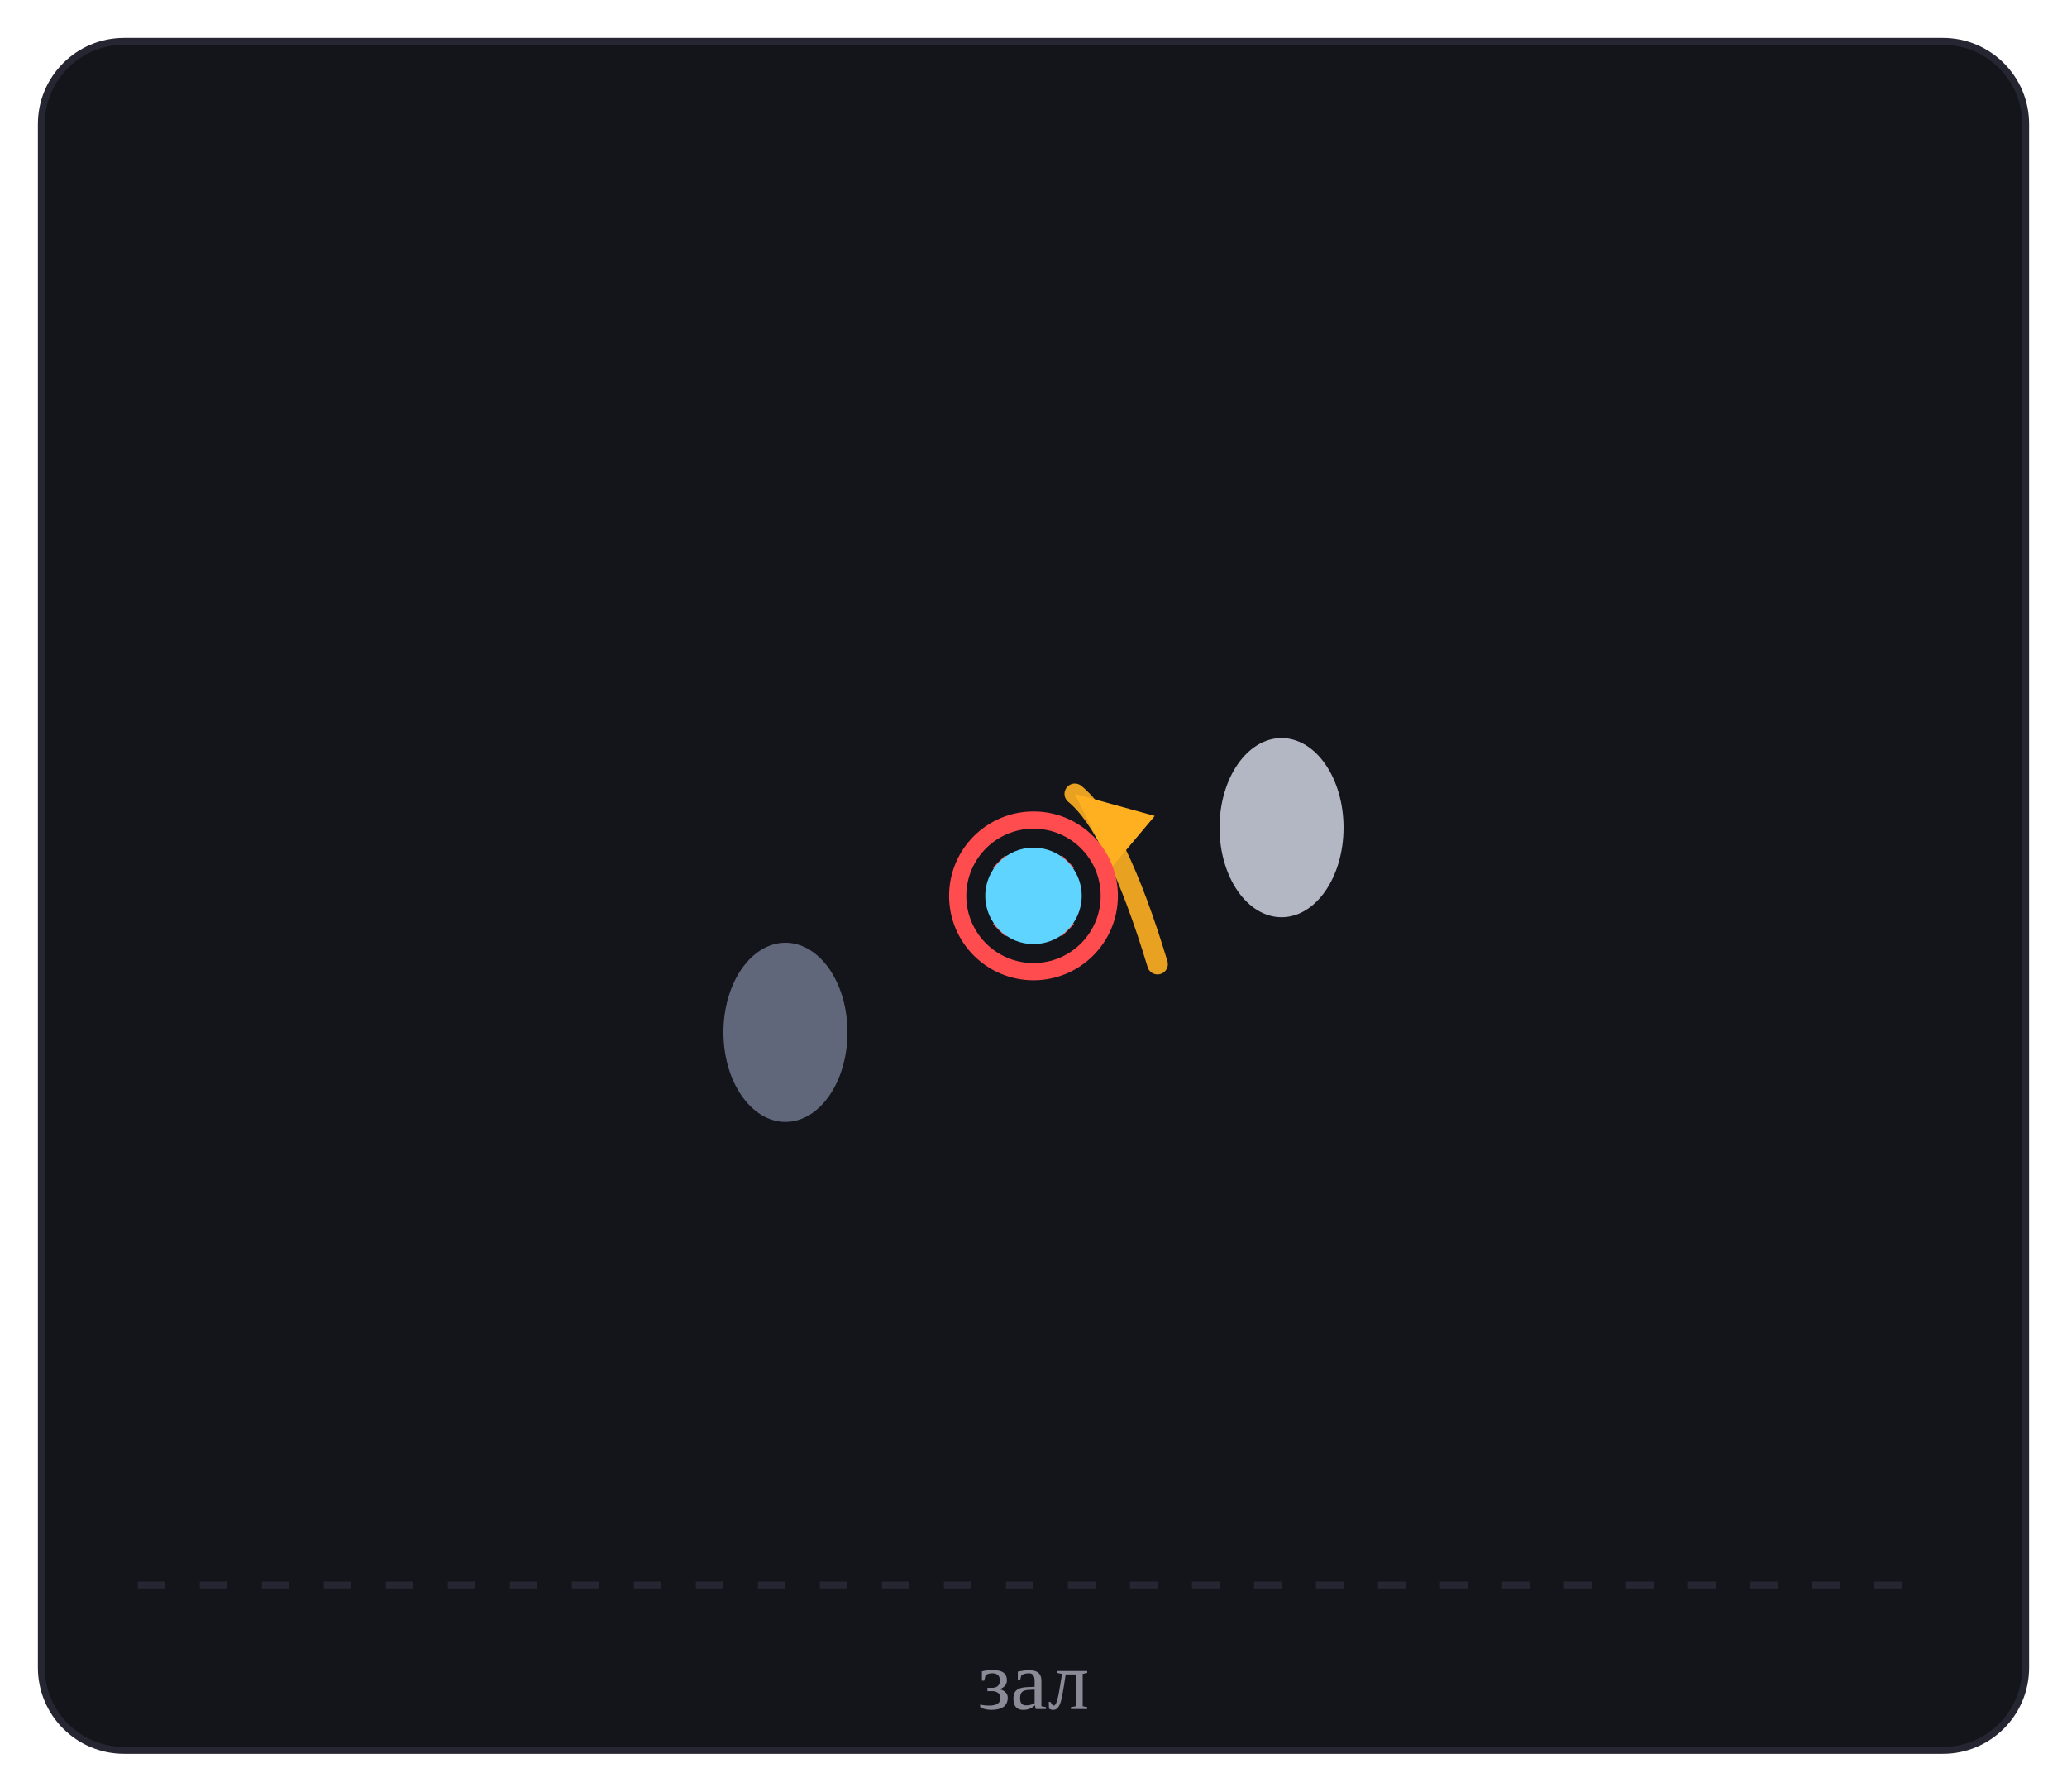
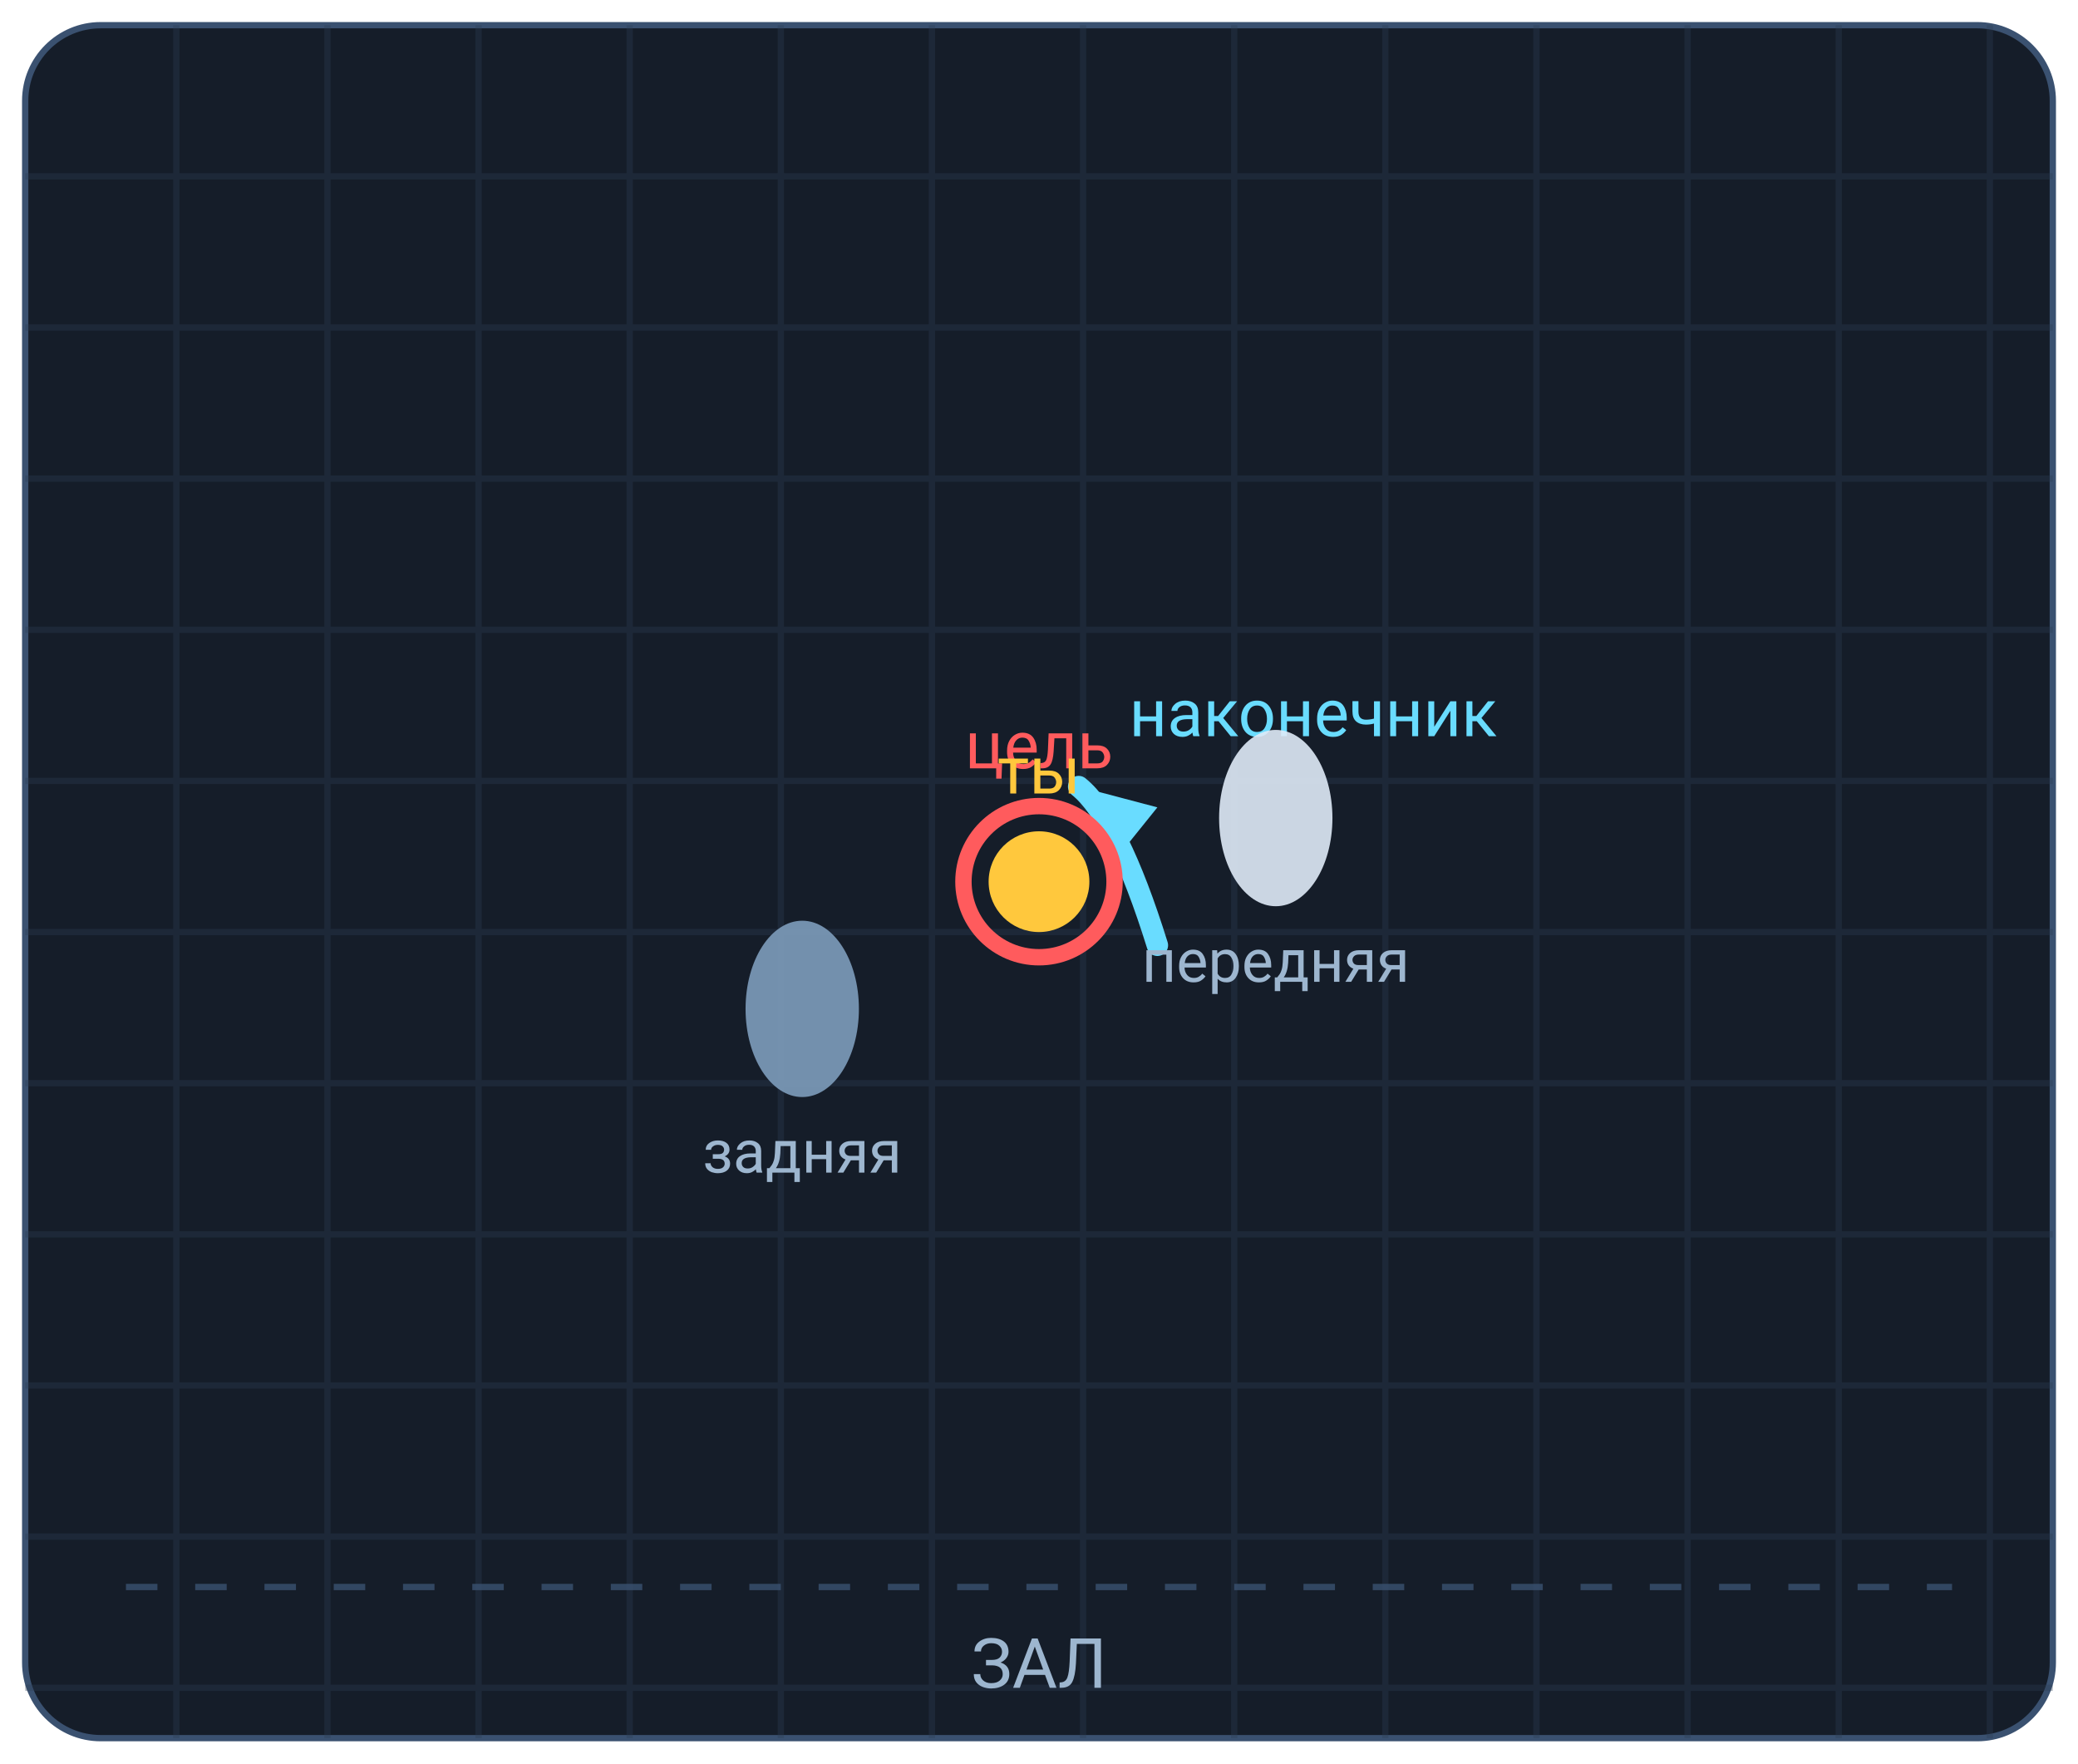
- <svg xmlns="http://www.w3.org/2000/svg" viewBox="0 0 300 260" width="100%">
-   <rect x="6" y="6" width="288" height="248" rx="12" fill="#14141b" stroke="#262633" />
-   <text x="150" y="248" fill="#8b8b98" font-size="12" text-anchor="middle">зал</text>
-   <line x1="20" y1="230" x2="280" y2="230" stroke="#262633" stroke-dasharray="4 5" />
-   <path d="M 168.0 139.9 Q 162.0 120.1 156.0 115.2" fill="none" stroke="#ffb020" stroke-width="3" stroke-linecap="round" opacity="0.9" />
-   <polygon points="156.0,115.2 167.6,118.4 161.3,125.9" fill="#ffb020" />
-   <ellipse cx="114.0" cy="149.8" rx="9" ry="13" fill="#6f768c" opacity="0.85" />
-   <ellipse cx="186.0" cy="120.1" rx="9" ry="13" fill="#cfd3e0" opacity="0.85" />
-   <circle cx="150.0" cy="130.0" r="11" fill="none" stroke="#ff4d4f" stroke-width="2.5" />
-   <line x1="145.0" y1="125.0" x2="155.0" y2="135.0" stroke="#ff4d4f" stroke-width="2.5" />
-   <line x1="155.0" y1="125.0" x2="145.0" y2="135.0" stroke="#ff4d4f" stroke-width="2.5" />
-   <circle cx="150.0" cy="130.0" r="7" fill="#5fd4ff" />
+ <svg xmlns="http://www.w3.org/2000/svg" viewBox="0 0 330 280" width="100%" role="img">
+   <rect x="4" y="4" width="322" height="272" rx="12" fill="#151d29" stroke="#3a5170" />
+   <g stroke="#2b3d52" stroke-width="1" opacity="0.35">
+     <line x1="28" y1="4" x2="28" y2="276" />
+     <line x1="52" y1="4" x2="52" y2="276" />
+     <line x1="76" y1="4" x2="76" y2="276" />
+     <line x1="100" y1="4" x2="100" y2="276" />
+     <line x1="124" y1="4" x2="124" y2="276" />
+     <line x1="148" y1="4" x2="148" y2="276" />
+     <line x1="172" y1="4" x2="172" y2="276" />
+     <line x1="196" y1="4" x2="196" y2="276" />
+     <line x1="220" y1="4" x2="220" y2="276" />
+     <line x1="244" y1="4" x2="244" y2="276" />
+     <line x1="268" y1="4" x2="268" y2="276" />
+     <line x1="292" y1="4" x2="292" y2="276" />
+     <line x1="316" y1="4" x2="316" y2="276" />
+     <line x1="4" y1="28" x2="326" y2="28" />
+     <line x1="4" y1="52" x2="326" y2="52" />
+     <line x1="4" y1="76" x2="326" y2="76" />
+     <line x1="4" y1="100" x2="326" y2="100" />
+     <line x1="4" y1="124" x2="326" y2="124" />
+     <line x1="4" y1="148" x2="326" y2="148" />
+     <line x1="4" y1="172" x2="326" y2="172" />
+     <line x1="4" y1="196" x2="326" y2="196" />
+     <line x1="4" y1="220" x2="326" y2="220" />
+     <line x1="4" y1="244" x2="326" y2="244" />
+     <line x1="4" y1="268" x2="326" y2="268" />
+   </g>
+   <text x="165" y="268" fill="#9db6cf" font-size="11" text-anchor="middle" font-family="Segoe UI, Roboto, sans-serif">ЗАЛ</text>
+   <line x1="20" y1="252" x2="310" y2="252" stroke="#3a5170" stroke-dasharray="5 6" opacity="0.8" />
+   <path d="M 183.8 150.1 Q 177.5 129.9 171.3 124.9" fill="none" stroke="#69dcff" stroke-width="3.4" stroke-linecap="round" />
+   <polygon points="171.3,124.9 183.8,128.2 177.2,136.4" fill="#69dcff" />
+   <text x="179.3" y="116.9" fill="#69dcff" font-size="10.5" font-family="Segoe UI, Roboto, sans-serif">наконечник</text>
+   <ellipse cx="127.4" cy="160.2" rx="9" ry="14" fill="#7d9cbb" opacity="0.9" />
+   <text x="127.4" y="186.2" fill="#9db6cf" font-size="9.5" text-anchor="middle" font-family="Segoe UI, Roboto, sans-serif">задняя</text>
+   <ellipse cx="202.6" cy="129.9" rx="9" ry="14" fill="#dfeaf7" opacity="0.9" />
+   <text x="202.6" y="155.9" fill="#9db6cf" font-size="9.5" text-anchor="middle" font-family="Segoe UI, Roboto, sans-serif">передняя</text>
+   <circle cx="165.0" cy="140.0" r="12" fill="none" stroke="#ff5b5d" stroke-width="2.6" />
+   <line x1="170.0" y1="135.0" x2="160.0" y2="145.0" stroke="#ff5b5d" stroke-width="2.6" />
+   <line x1="160.0" y1="135.0" x2="170.0" y2="145.0" stroke="#ff5b5d" stroke-width="2.6" />
+   <text x="165.0" y="122.0" fill="#ff5b5d" font-size="10.5" text-anchor="middle" font-family="Segoe UI, Roboto, sans-serif">цель</text>
+   <circle cx="165.0" cy="140.0" r="8" fill="#ffc83d" />
+   <text x="165.0" y="126.0" fill="#ffc83d" font-size="10.5" text-anchor="middle" font-family="Segoe UI, Roboto, sans-serif">ты</text>
</svg>
